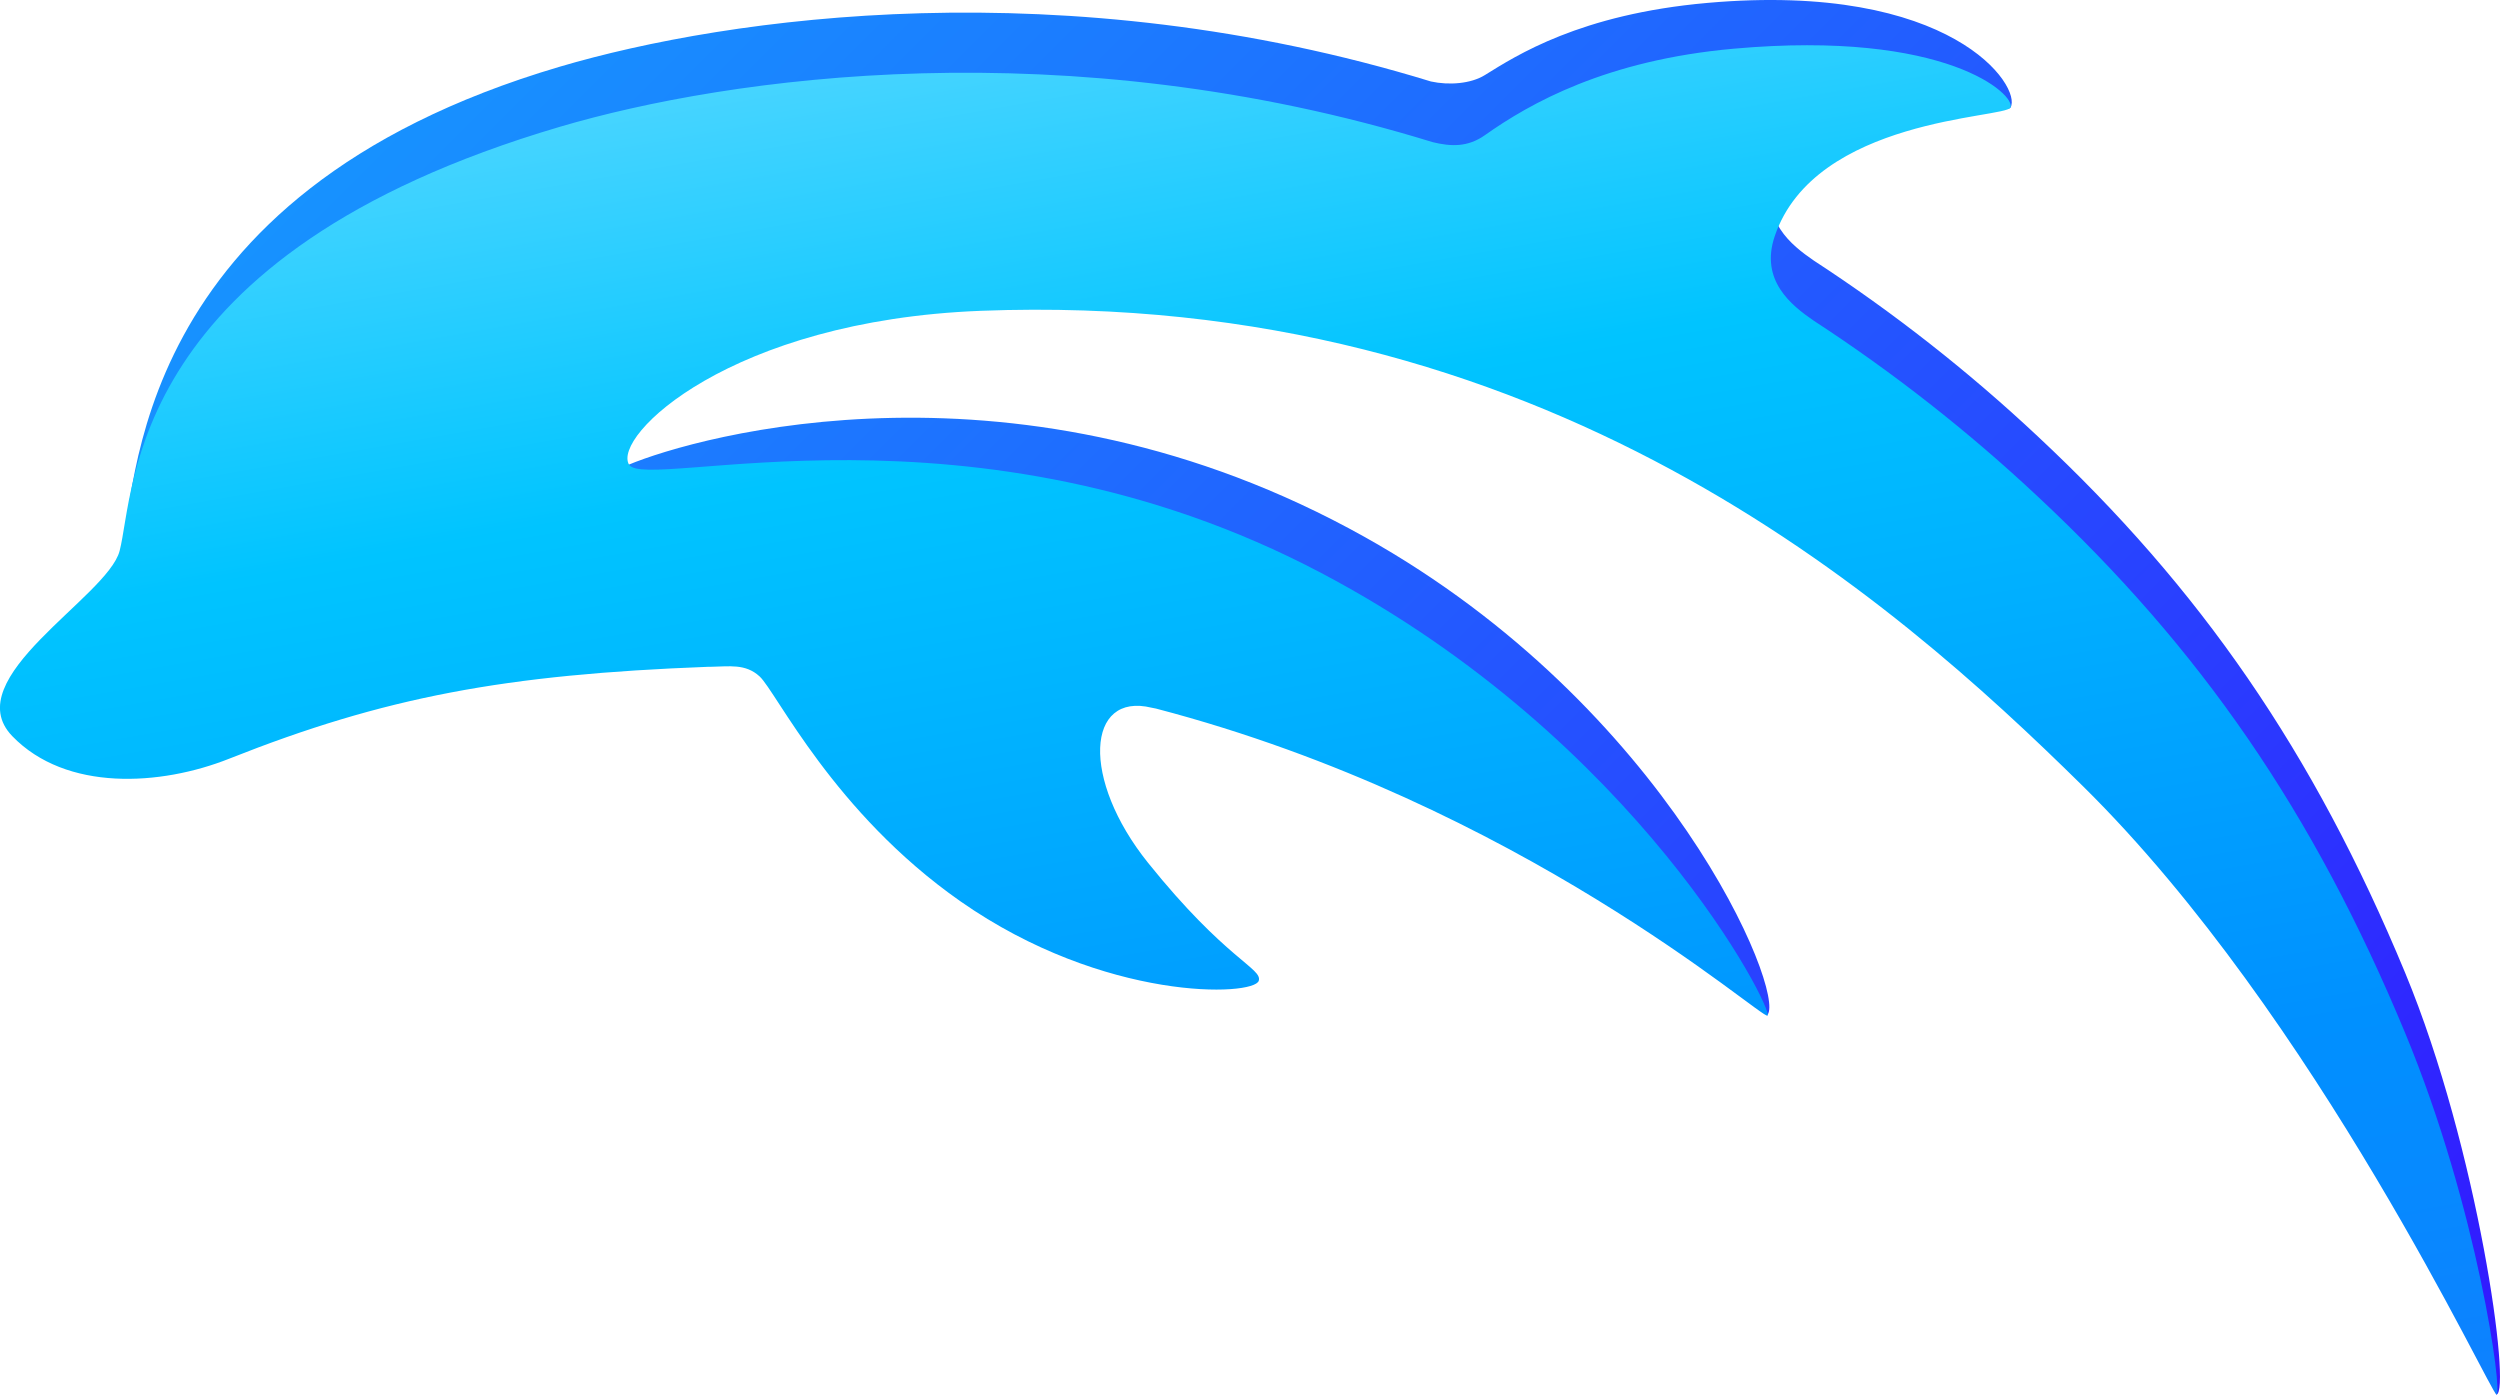
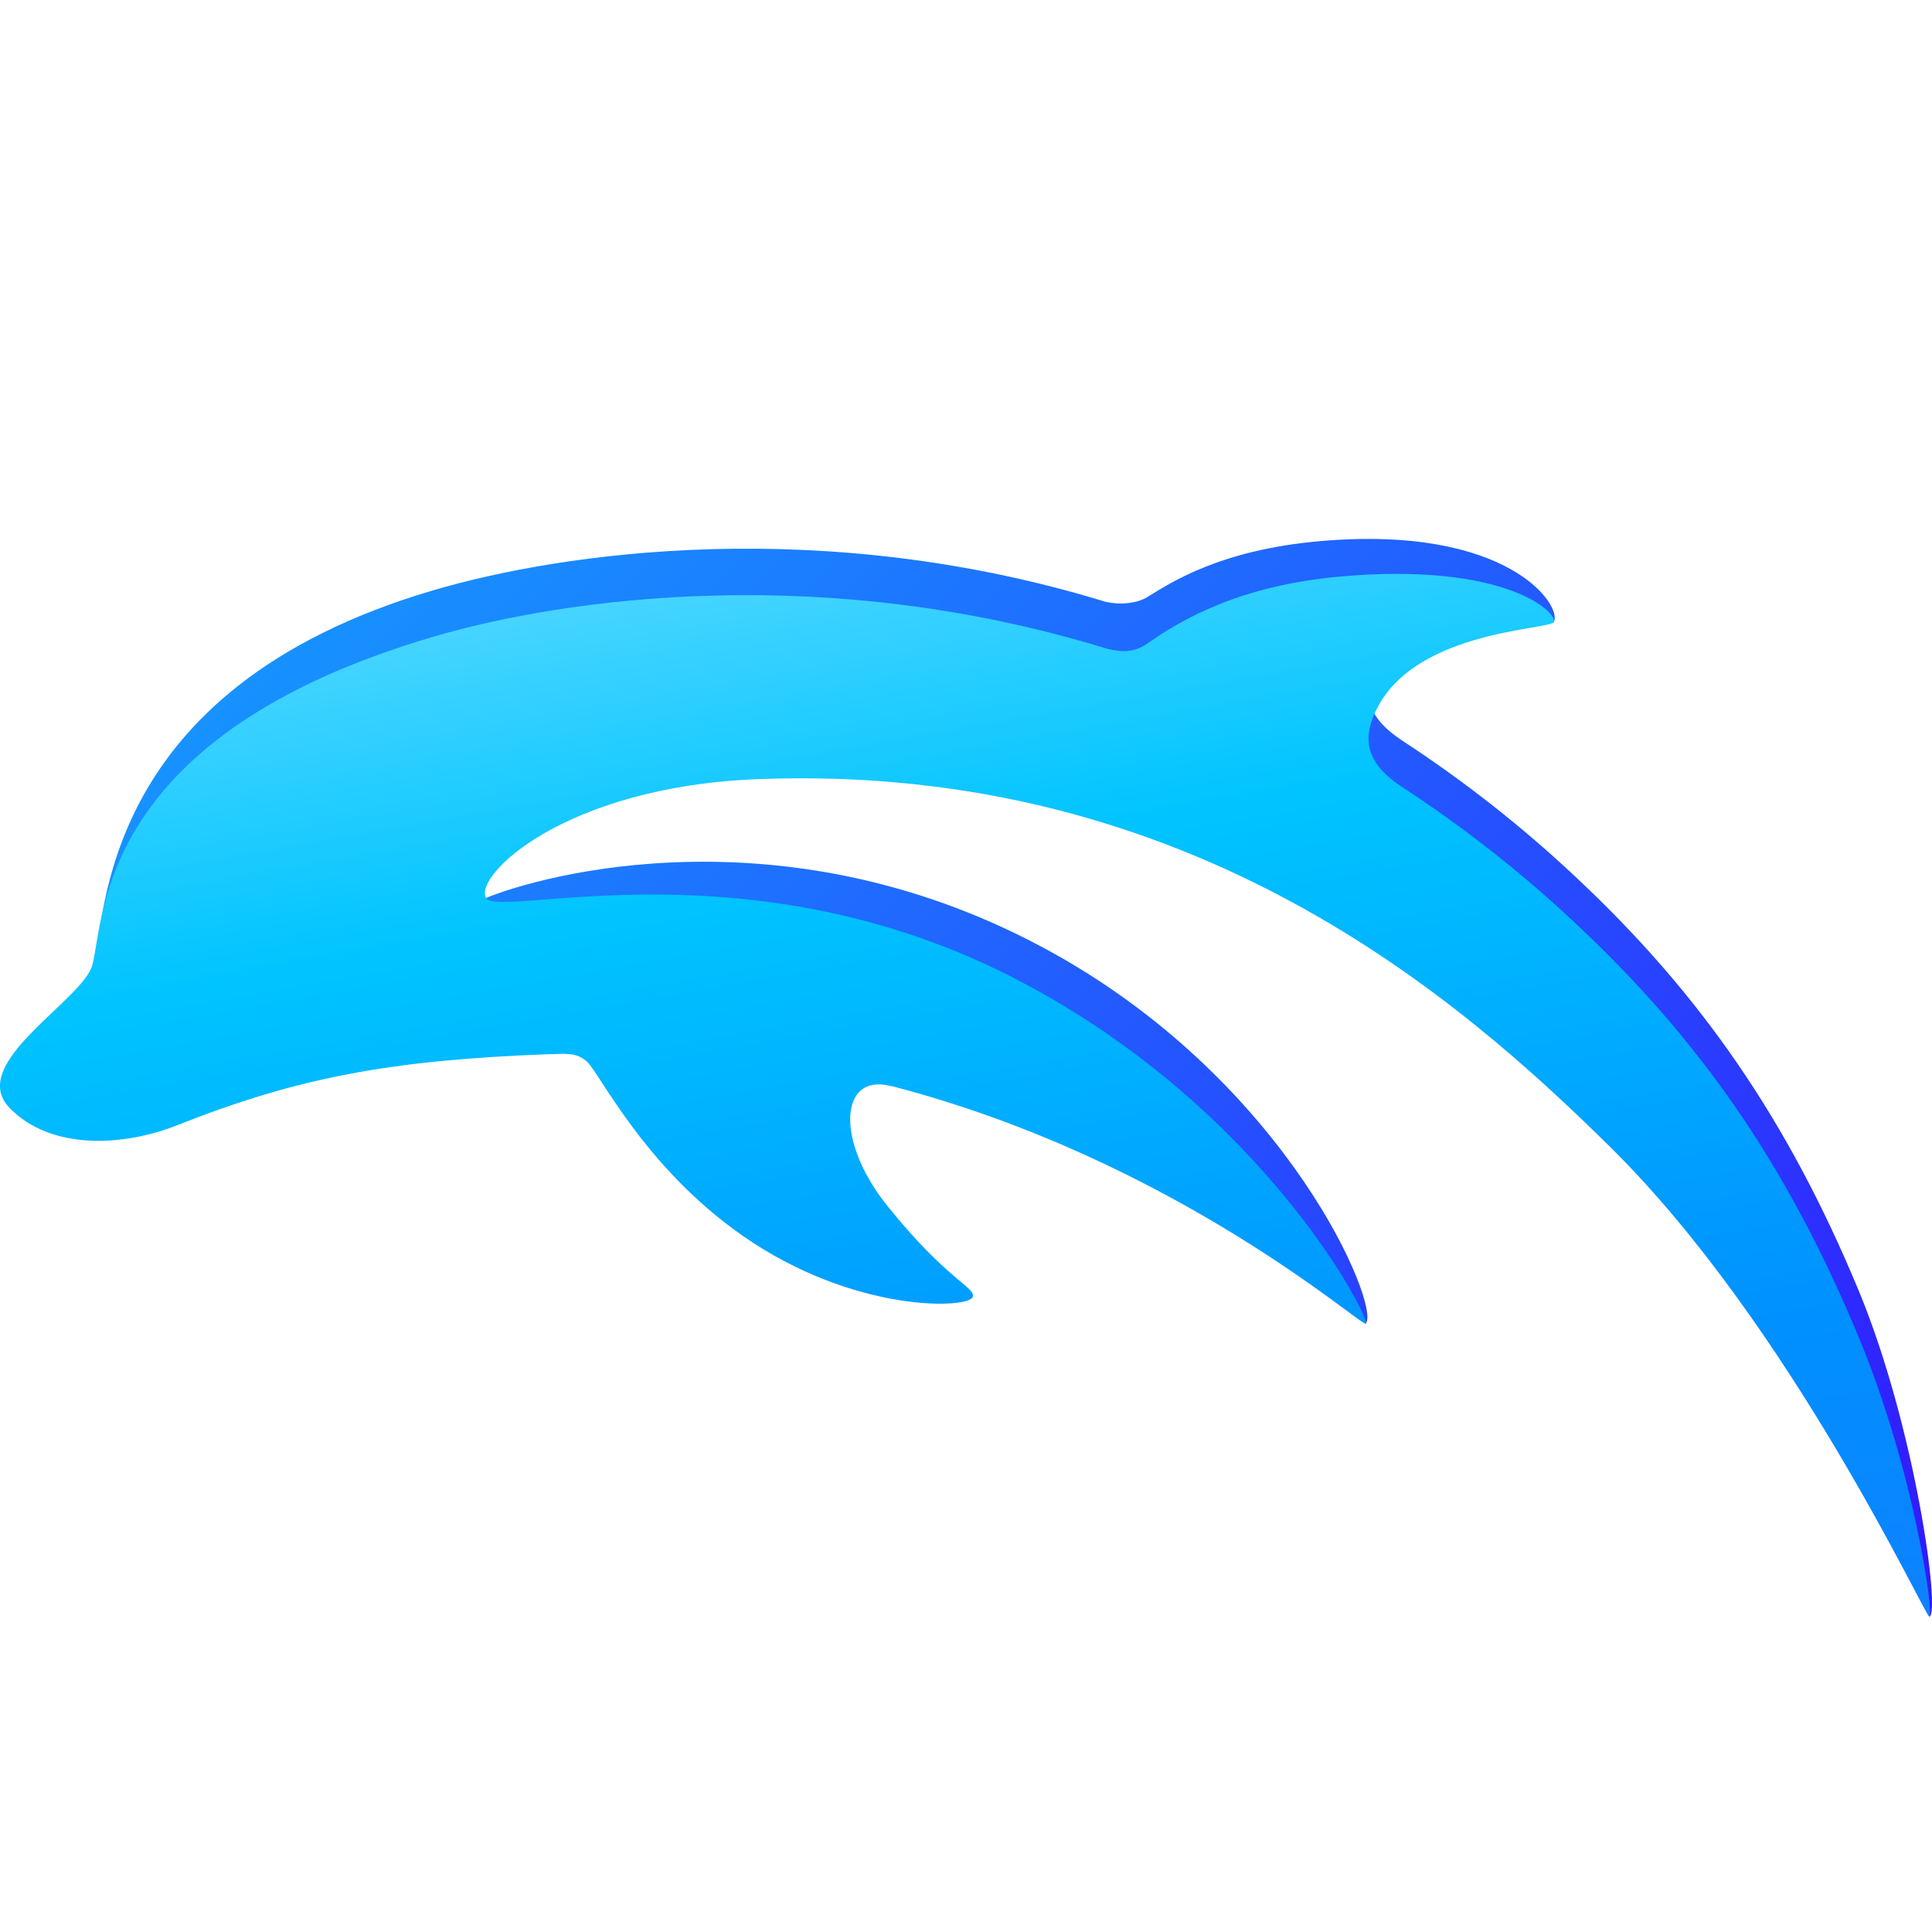
- <svg xmlns="http://www.w3.org/2000/svg" id="dolphinrefreshblue" viewBox="0 0 1024.02 571.29">
+ <svg xmlns="http://www.w3.org/2000/svg" id="dolphinrefreshblue" viewBox="0 -285.645 1024 1024" width="2048" height="2048">
  <defs>
    <linearGradient id="linear-gradient" x1="921.62" y1="672.33" x2="225.62" y2="-23.68" gradientUnits="userSpaceOnUse">
      <stop offset="0" stop-color="#3217ff" />
      <stop offset=".26" stop-color="#2b38ff" />
      <stop offset=".5" stop-color="#2455ff" />
      <stop offset=".75" stop-color="#1d74ff" />
      <stop offset="1" stop-color="#1792ff" />
    </linearGradient>
    <linearGradient id="linear-gradient-2" x1="551.69" y1="654.33" x2="438.44" y2="12.11" gradientUnits="userSpaceOnUse">
      <stop offset="0" stop-color="#0e80ff" />
      <stop offset=".13" stop-color="#0789ff" />
      <stop offset=".25" stop-color="#0090ff" />
      <stop offset=".38" stop-color="#009dff" />
      <stop offset=".5" stop-color="#0af" />
      <stop offset=".62" stop-color="#00b7ff" />
      <stop offset=".75" stop-color="#00c4ff" />
      <stop offset=".87" stop-color="#21ccff" />
      <stop offset="1" stop-color="#46d4ff" />
    </linearGradient>
  </defs>
  <path id="accent" d="M1022.56,571.21c-1.27.18-38.52-169.99-134.5-264.57-78.26-77.11-255.29-227.76-485.28-211.36-179.97,12.83-155.26,99.22-145.34,95.09,28.18-11.76,160.45-49.32,301.51,29.56,124.72,69.74,172.5,186.62,165.04,195.72-1.59,1.92-45.15-108.8-244.51-150.96-154.52-32.68-316.61-5.94-385.63,21.46-28.07,11.15-73.88,41.57-82.75,11.13-8.31-28.53,33.5-51.54,38.43-70.45,6.44-24.72,1.99-147.1,179.83-199.53,69.13-20.38,206.69-40,356.78,6.08,7.41,1.62,16.34.93,22.08-2.63,12.86-7.98,38.97-24.94,91.15-29.56,100.28-8.88,129,34.46,124.16,42.86-2.44,4.24-80.13-20.48-96.57,28.08-6.12,18.08,6.78,28.28,15.94,34.57,32.67,21.29,63.4,45.41,91.84,72.09,66.54,62.22,112.8,128.96,150.42,219.66,29.94,72.19,43.57,171.86,37.4,172.75Z" style="fill:url(#linear-gradient); fill-rule:evenodd; stroke-width:0px;" />
  <path id="main" d="M1022.65,571.29c-2.15.3-73.59-154.8-169.57-249.37-78.26-77.11-220.89-203.51-451.29-194.61-102.85,3.97-151.08,51.44-144.13,63.02,6.78,11.3,140.6-31.02,283.56,44.38,130.09,68.62,185.48,179.26,182.78,181.3-2.21,1.67-101.12-86.71-250.52-125.78-.58-.09-1.15-.21-1.73-.34-26.77-6.58-29.04,29.26-1.48,63.55,31.9,39.7,46.88,43.17,45.33,48.28-1.97,6.43-63.11,8.78-122.18-32.52-52.04-36.39-75.4-85.8-82.28-92.13-5.82-5.35-12.47-4.05-20.2-3.94-.32,0-.63,0-.95,0-83.04,3.15-132.41,12.35-196.14,37.65-28.07,11.15-66.77,13.55-88.81-9.24-22.87-23.65,39.02-56.97,43.95-75.87,6.44-24.72,2.53-121.3,180.36-173.74,69.24-20.42,207.11-40.06,357.46,6.29,7.58,1.86,14.42,2.09,21.4-2.84,18.56-13.12,49.71-30.75,101.87-35.43,87.65-7.85,115.71,19.11,113.43,24.09-2.03,4.45-80.13,4.15-96.57,52.72-6.12,18.08,6.78,28.28,15.94,34.57,32.67,21.29,63.4,45.41,91.85,72.09,66.55,62.22,112.81,128.96,150.42,219.66,29.93,72.19,39.98,147.84,37.48,148.2Z" style="fill:url(#linear-gradient-2); fill-rule:evenodd; stroke-width:0px;" />
</svg>
